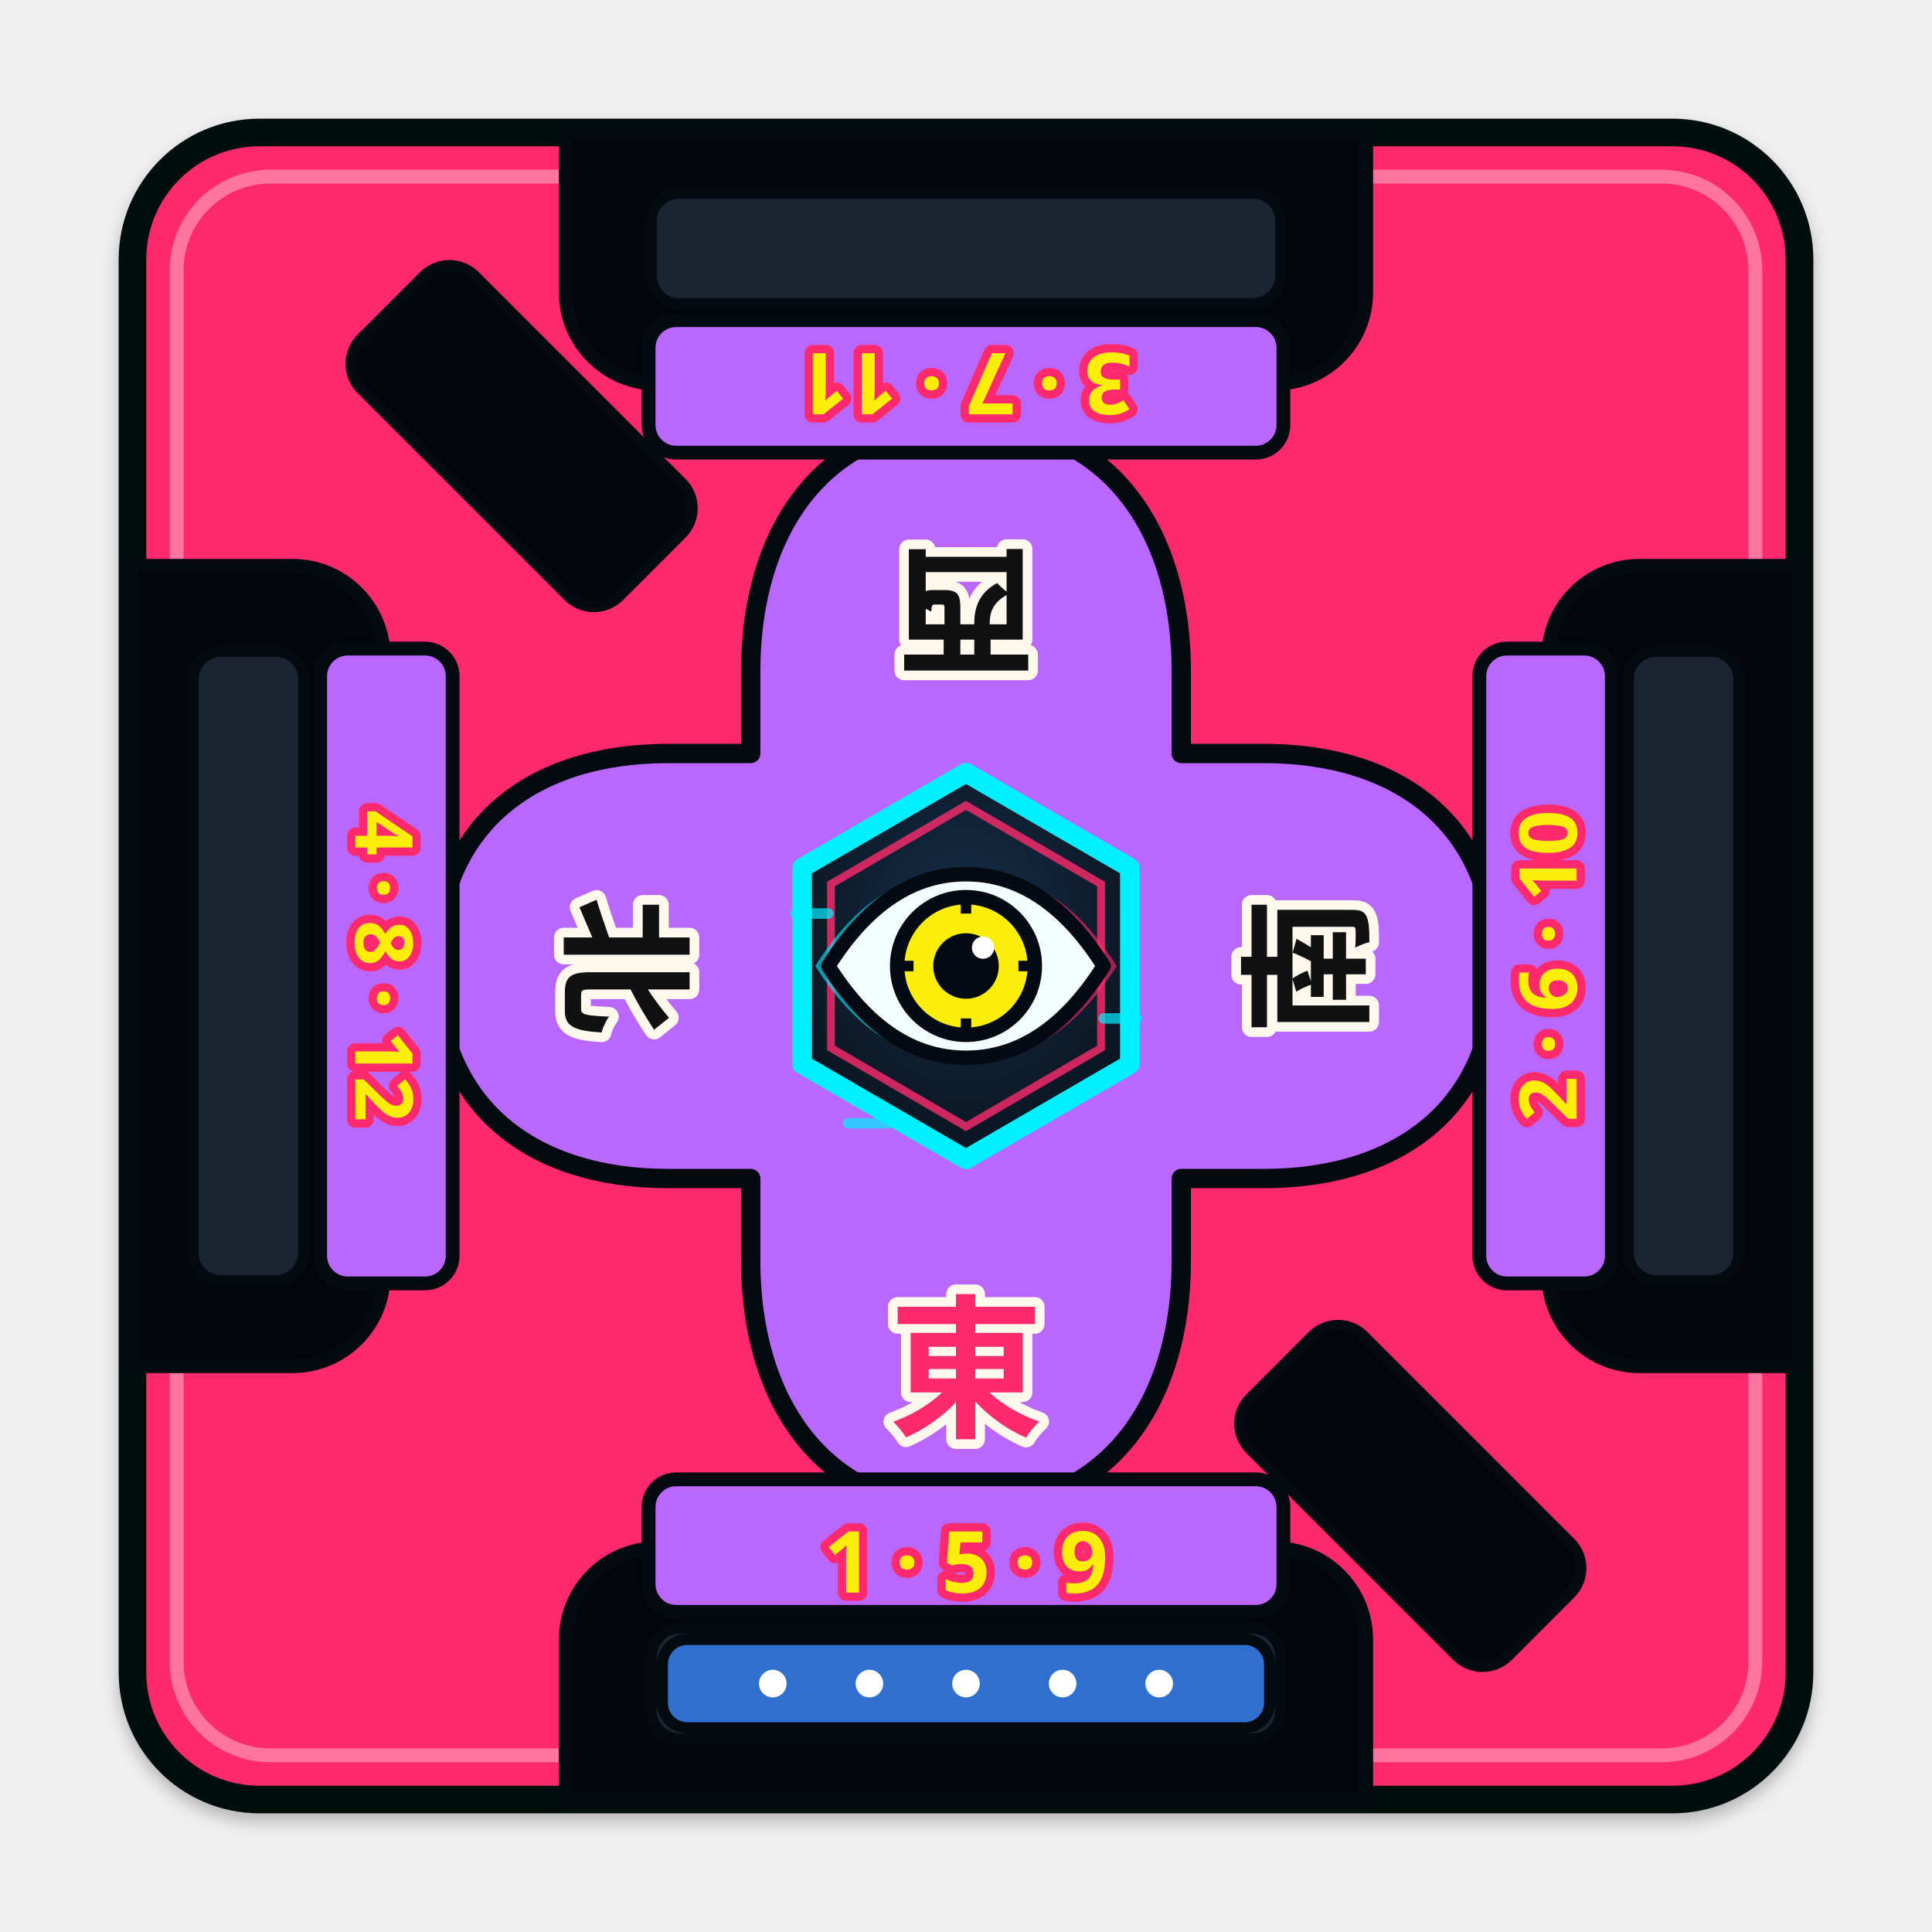
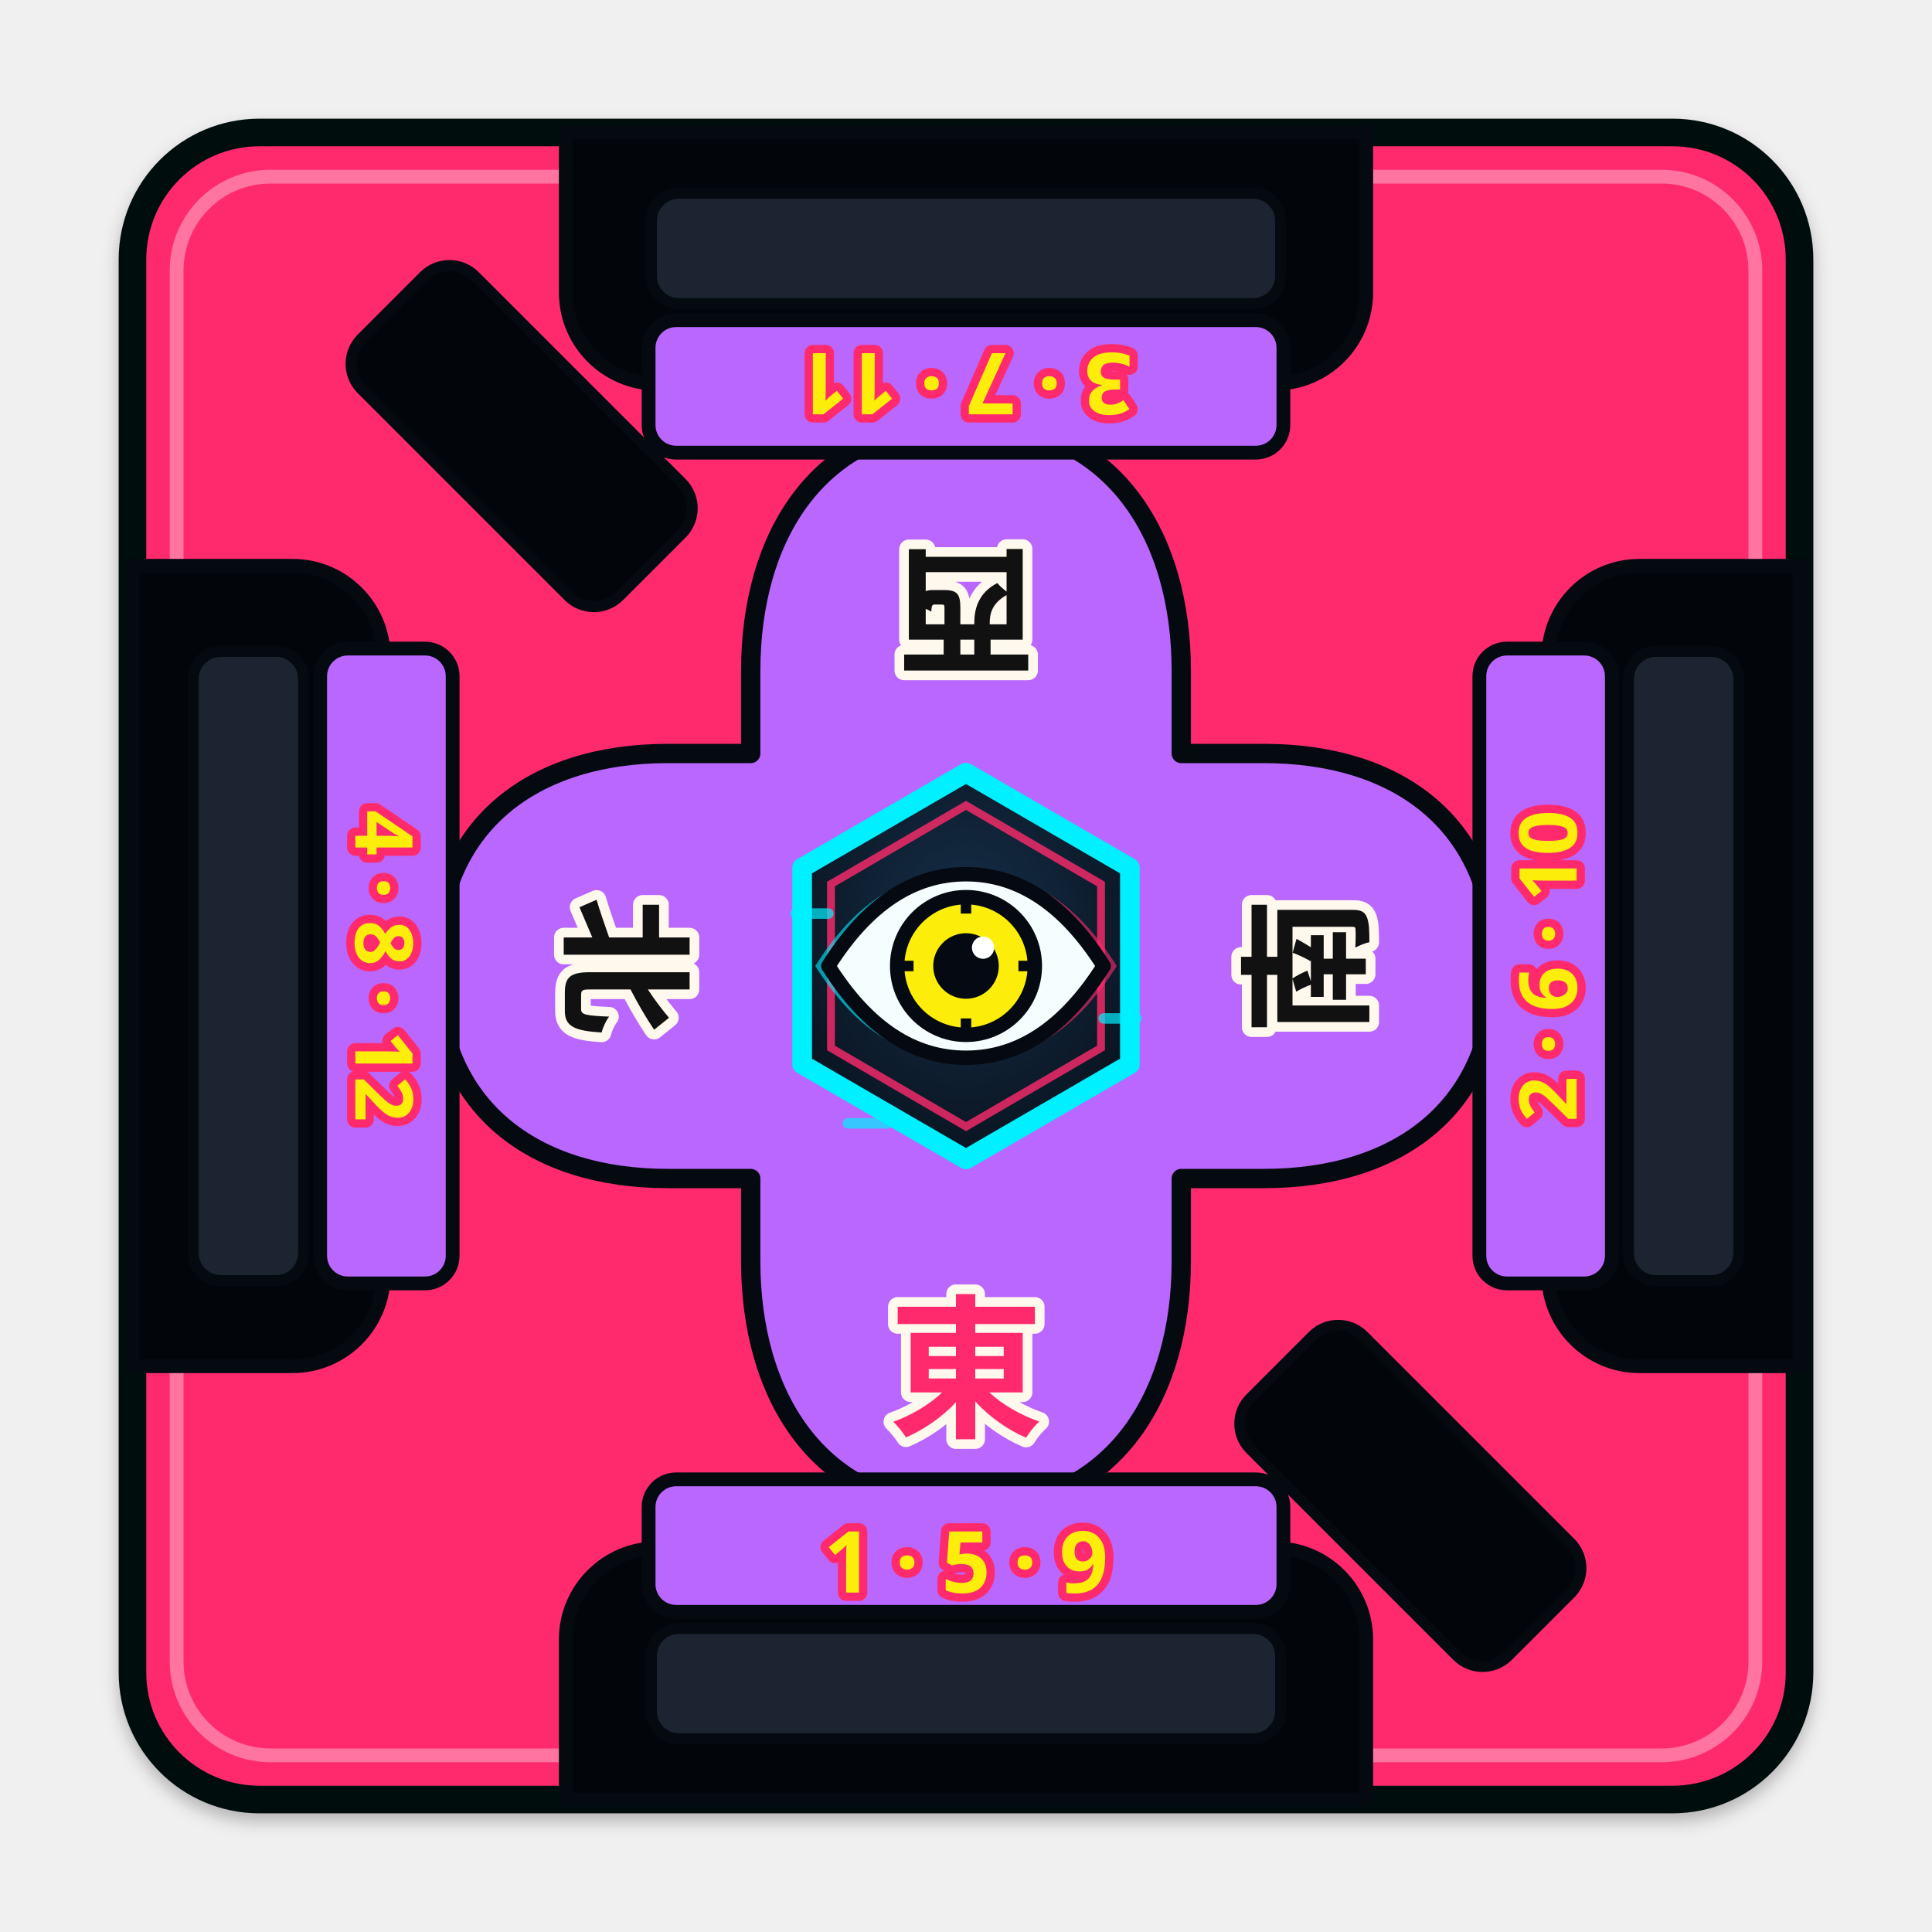
<svg xmlns="http://www.w3.org/2000/svg" viewBox="0 0 700 700" role="img" aria-label="Compass">
  <defs>
    <filter id="soft" x="-5%" y="-5%" width="110%" height="110%">
      <feDropShadow dx="0" dy="3" stdDeviation="3" flood-opacity=".25" />
    </filter>
  </defs>
  <rect x="48" y="48" width="604" height="604" rx="46" fill="#ff2a6d" stroke="#050a10" stroke-width="10" filter="url(#soft)" />
  <rect x="64" y="64" width="572" height="572" rx="34" fill="none" stroke="#fff" stroke-opacity=".35" stroke-width="5" />
  <path d="M205 48H495V106C495 124.2 480.2 139 462 139H238C219.8 139 205 124.2 205 106V48Z" fill="#02050a" stroke="#050a10" stroke-width="5" />
  <path d="M205 652H495V594C495 575.8 480.2 561 462 561H238C219.8 561 205 575.8 205 594V652Z" fill="#02050a" stroke="#050a10" stroke-width="5" />
  <path d="M48 205H106C124.2 205 139 219.8 139 238V462C139 480.2 124.2 495 106 495H48V205Z" fill="#02050a" stroke="#050a10" stroke-width="5" />
  <path d="M652 205H594C575.8 205 561 219.8 561 238V462C561 480.2 575.8 495 594 495H652V205Z" fill="#02050a" stroke="#050a10" stroke-width="5" />
  <rect x="236" y="70" width="228" height="40" rx="10" fill="#1b2430" stroke="#050a10" stroke-width="4" />
  <rect x="236" y="590" width="228" height="40" rx="10" fill="#1b2430" stroke="#050a10" stroke-width="4" />
  <rect x="70" y="236" width="40" height="228" rx="10" fill="#1b2430" stroke="#050a10" stroke-width="4" />
  <rect x="590" y="236" width="40" height="228" rx="10" fill="#1b2430" stroke="#050a10" stroke-width="4" />
  <rect x="160" y="92" width="58" height="132" rx="13" fill="#02050a" stroke="#050a10" stroke-width="4" transform="rotate(-45 189 158)" />
  <rect x="482" y="476" width="58" height="132" rx="13" fill="#02050a" stroke="#050a10" stroke-width="4" transform="rotate(-45 511 542)" />
  <path d="M350 153C404 153 428 195 428 243V273H458C506 273 542 298 542 350C542 402 506 427 458 427H428V457C428 505 404 547 350 547C296 547 272 505 272 457V427H242C194 427 158 402 158 350C158 298 194 273 242 273H272V243C272 195 296 153 350 153Z" fill="#b967ff" stroke="#050a10" stroke-width="7" stroke-linejoin="round" />
  <rect x="235" y="116" width="230" height="48" rx="10" fill="#b967ff" stroke="#050a10" stroke-width="5" />
  <rect x="235" y="536" width="230" height="48" rx="10" fill="#b967ff" stroke="#050a10" stroke-width="5" />
  <rect x="116" y="235" width="48" height="230" rx="10" fill="#b967ff" stroke="#050a10" stroke-width="5" />
  <rect x="536" y="235" width="48" height="230" rx="10" fill="#b967ff" stroke="#050a10" stroke-width="5" />
-   <rect x="240" y="594" width="220" height="32" rx="9" fill="#2f6fd0" stroke="#050a10" stroke-width="4" />
-   <circle cx="280" cy="610" r="5" fill="#fff" />
-   <circle cx="315" cy="610" r="5" fill="#fff" />
-   <circle cx="350" cy="610" r="5" fill="#fff" />
-   <circle cx="385" cy="610" r="5" fill="#fff" />
-   <circle cx="420" cy="610" r="5" fill="#fff" />
  <g transform="translate(274 274) scale(2.375)">
    <defs>
      <radialGradient id="emb-bg" cx=".5" cy=".4" r=".8">
        <stop offset="0" stop-color="#16304a" />
        <stop offset="1" stop-color="#050a12" />
      </radialGradient>
    </defs>
    <path d="M32 2.5 57 17v30L32 61.5 7 47V17Z" fill="url(#emb-bg)" stroke="#00f0ff" stroke-width="3" stroke-linejoin="round" />
    <path d="M32 7.5 52.6 19.5v25L32 56.5 11.4 44.5v-25Z" fill="none" stroke="#ff2a6d" stroke-width="1.2" opacity=".8" />
    <path d="M11 32c6-9.5 13-14 21-14s15 4.500 21 14c-6 9.500-13 14-21 14S17 41.500 11 32Z" fill="#00f0ff" opacity=".6" transform="translate(-2 0)" />
    <path d="M11 32c6-9.5 13-14 21-14s15 4.500 21 14c-6 9.500-13 14-21 14S17 41.500 11 32Z" fill="#ff2a6d" opacity=".6" transform="translate(2 0)" />
    <path d="M11 32c6-9.5 13-14 21-14s15 4.500 21 14c-6 9.500-13 14-21 14S17 41.500 11 32Z" fill="#f4feff" stroke="#050a12" stroke-width="2.2" stroke-linejoin="round" />
    <circle cx="32" cy="32" r="10.5" fill="#fcee0a" stroke="#050a12" stroke-width="2.2" />
    <circle cx="32" cy="32" r="5" fill="#050a12" />
    <path d="M32 24v-3M32 43v-3M24 32h-3M43 32h-3" stroke="#050a12" stroke-width="1.6" />
    <circle cx="34.6" cy="29.2" r="1.7" fill="#fff" />
    <path d="M6 24h5M53 40h5M14 56h6" stroke="#00f0ff" stroke-width="1.6" stroke-linecap="round" opacity=".7" />
  </g>
  <text transform="rotate(0 350 565)" x="350" y="565" font-family="'Barlow Semi Condensed','Barlow',system-ui,sans-serif" font-weight="800" font-size="31" fill="#fcee0a" stroke="#ff2a6d" stroke-width="6" paint-order="stroke" stroke-linejoin="round" text-anchor="middle" dominant-baseline="central">1 · 5 · 9</text>
  <text transform="rotate(0 350 492)" x="350" y="492" font-family="'Noto Serif JP','Hiragino Mincho ProN','Yu Mincho',serif" font-weight="800" font-size="56" fill="#ff2a6d" stroke="#fff8ed" stroke-width="7" paint-order="stroke" stroke-linejoin="round" text-anchor="middle" dominant-baseline="central">東</text>
  <text transform="rotate(180 350 140)" x="350" y="140" font-family="'Barlow Semi Condensed','Barlow',system-ui,sans-serif" font-weight="800" font-size="31" fill="#fcee0a" stroke="#ff2a6d" stroke-width="6" paint-order="stroke" stroke-linejoin="round" text-anchor="middle" dominant-baseline="central">3 · 7 · 11</text>
  <text transform="rotate(180 350 225)" x="350" y="225" font-family="'Noto Serif JP','Hiragino Mincho ProN','Yu Mincho',serif" font-weight="800" font-size="50" fill="#111111" stroke="#fff8ed" stroke-width="7" paint-order="stroke" stroke-linejoin="round" text-anchor="middle" dominant-baseline="central">西</text>
  <text transform="rotate(90 140 350)" x="140" y="350" font-family="'Barlow Semi Condensed','Barlow',system-ui,sans-serif" font-weight="800" font-size="29" fill="#fcee0a" stroke="#ff2a6d" stroke-width="6" paint-order="stroke" stroke-linejoin="round" text-anchor="middle" dominant-baseline="central">4 · 8 · 12</text>
  <text transform="rotate(90 230 350)" x="230" y="350" font-family="'Noto Serif JP','Hiragino Mincho ProN','Yu Mincho',serif" font-weight="800" font-size="50" fill="#111111" stroke="#fff8ed" stroke-width="7" paint-order="stroke" stroke-linejoin="round" text-anchor="middle" dominant-baseline="central">北</text>
  <text transform="rotate(-90 560 350)" x="560" y="350" font-family="'Barlow Semi Condensed','Barlow',system-ui,sans-serif" font-weight="800" font-size="29" fill="#fcee0a" stroke="#ff2a6d" stroke-width="6" paint-order="stroke" stroke-linejoin="round" text-anchor="middle" dominant-baseline="central">2 · 6 · 10</text>
  <text transform="rotate(-90 470 350)" x="470" y="350" font-family="'Noto Serif JP','Hiragino Mincho ProN','Yu Mincho',serif" font-weight="800" font-size="50" fill="#111111" stroke="#fff8ed" stroke-width="7" paint-order="stroke" stroke-linejoin="round" text-anchor="middle" dominant-baseline="central">南</text>
</svg>
